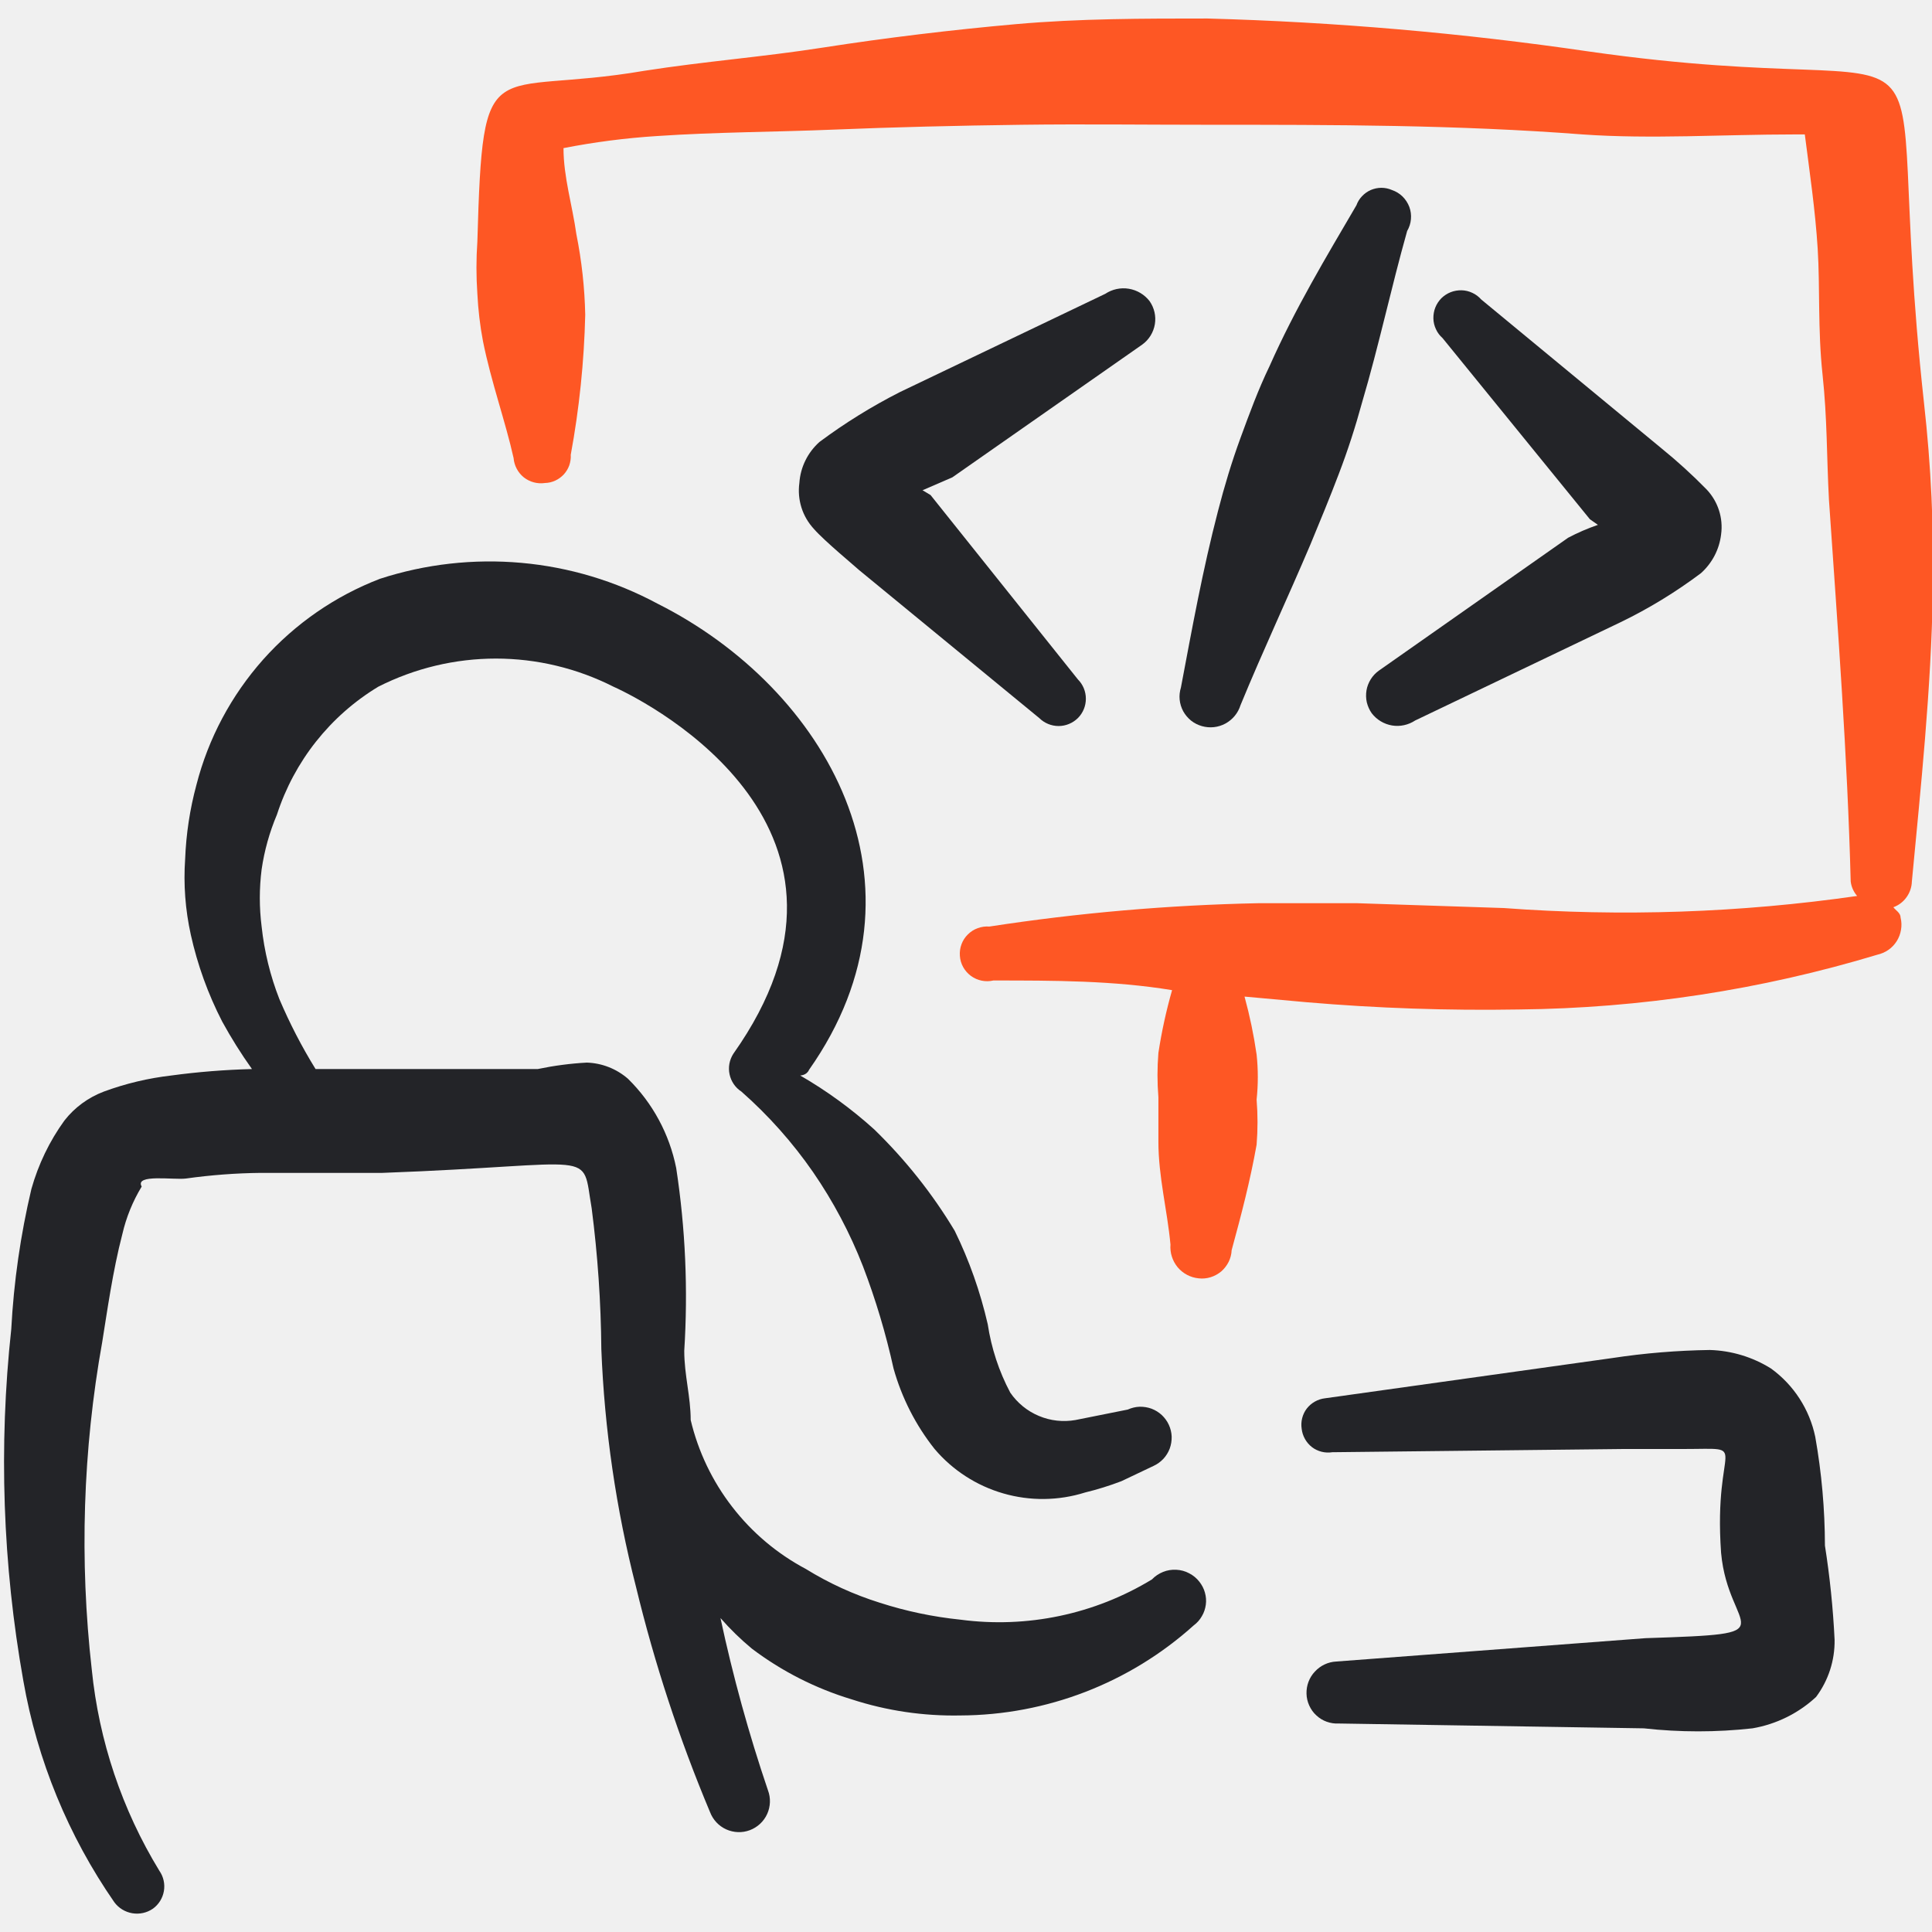
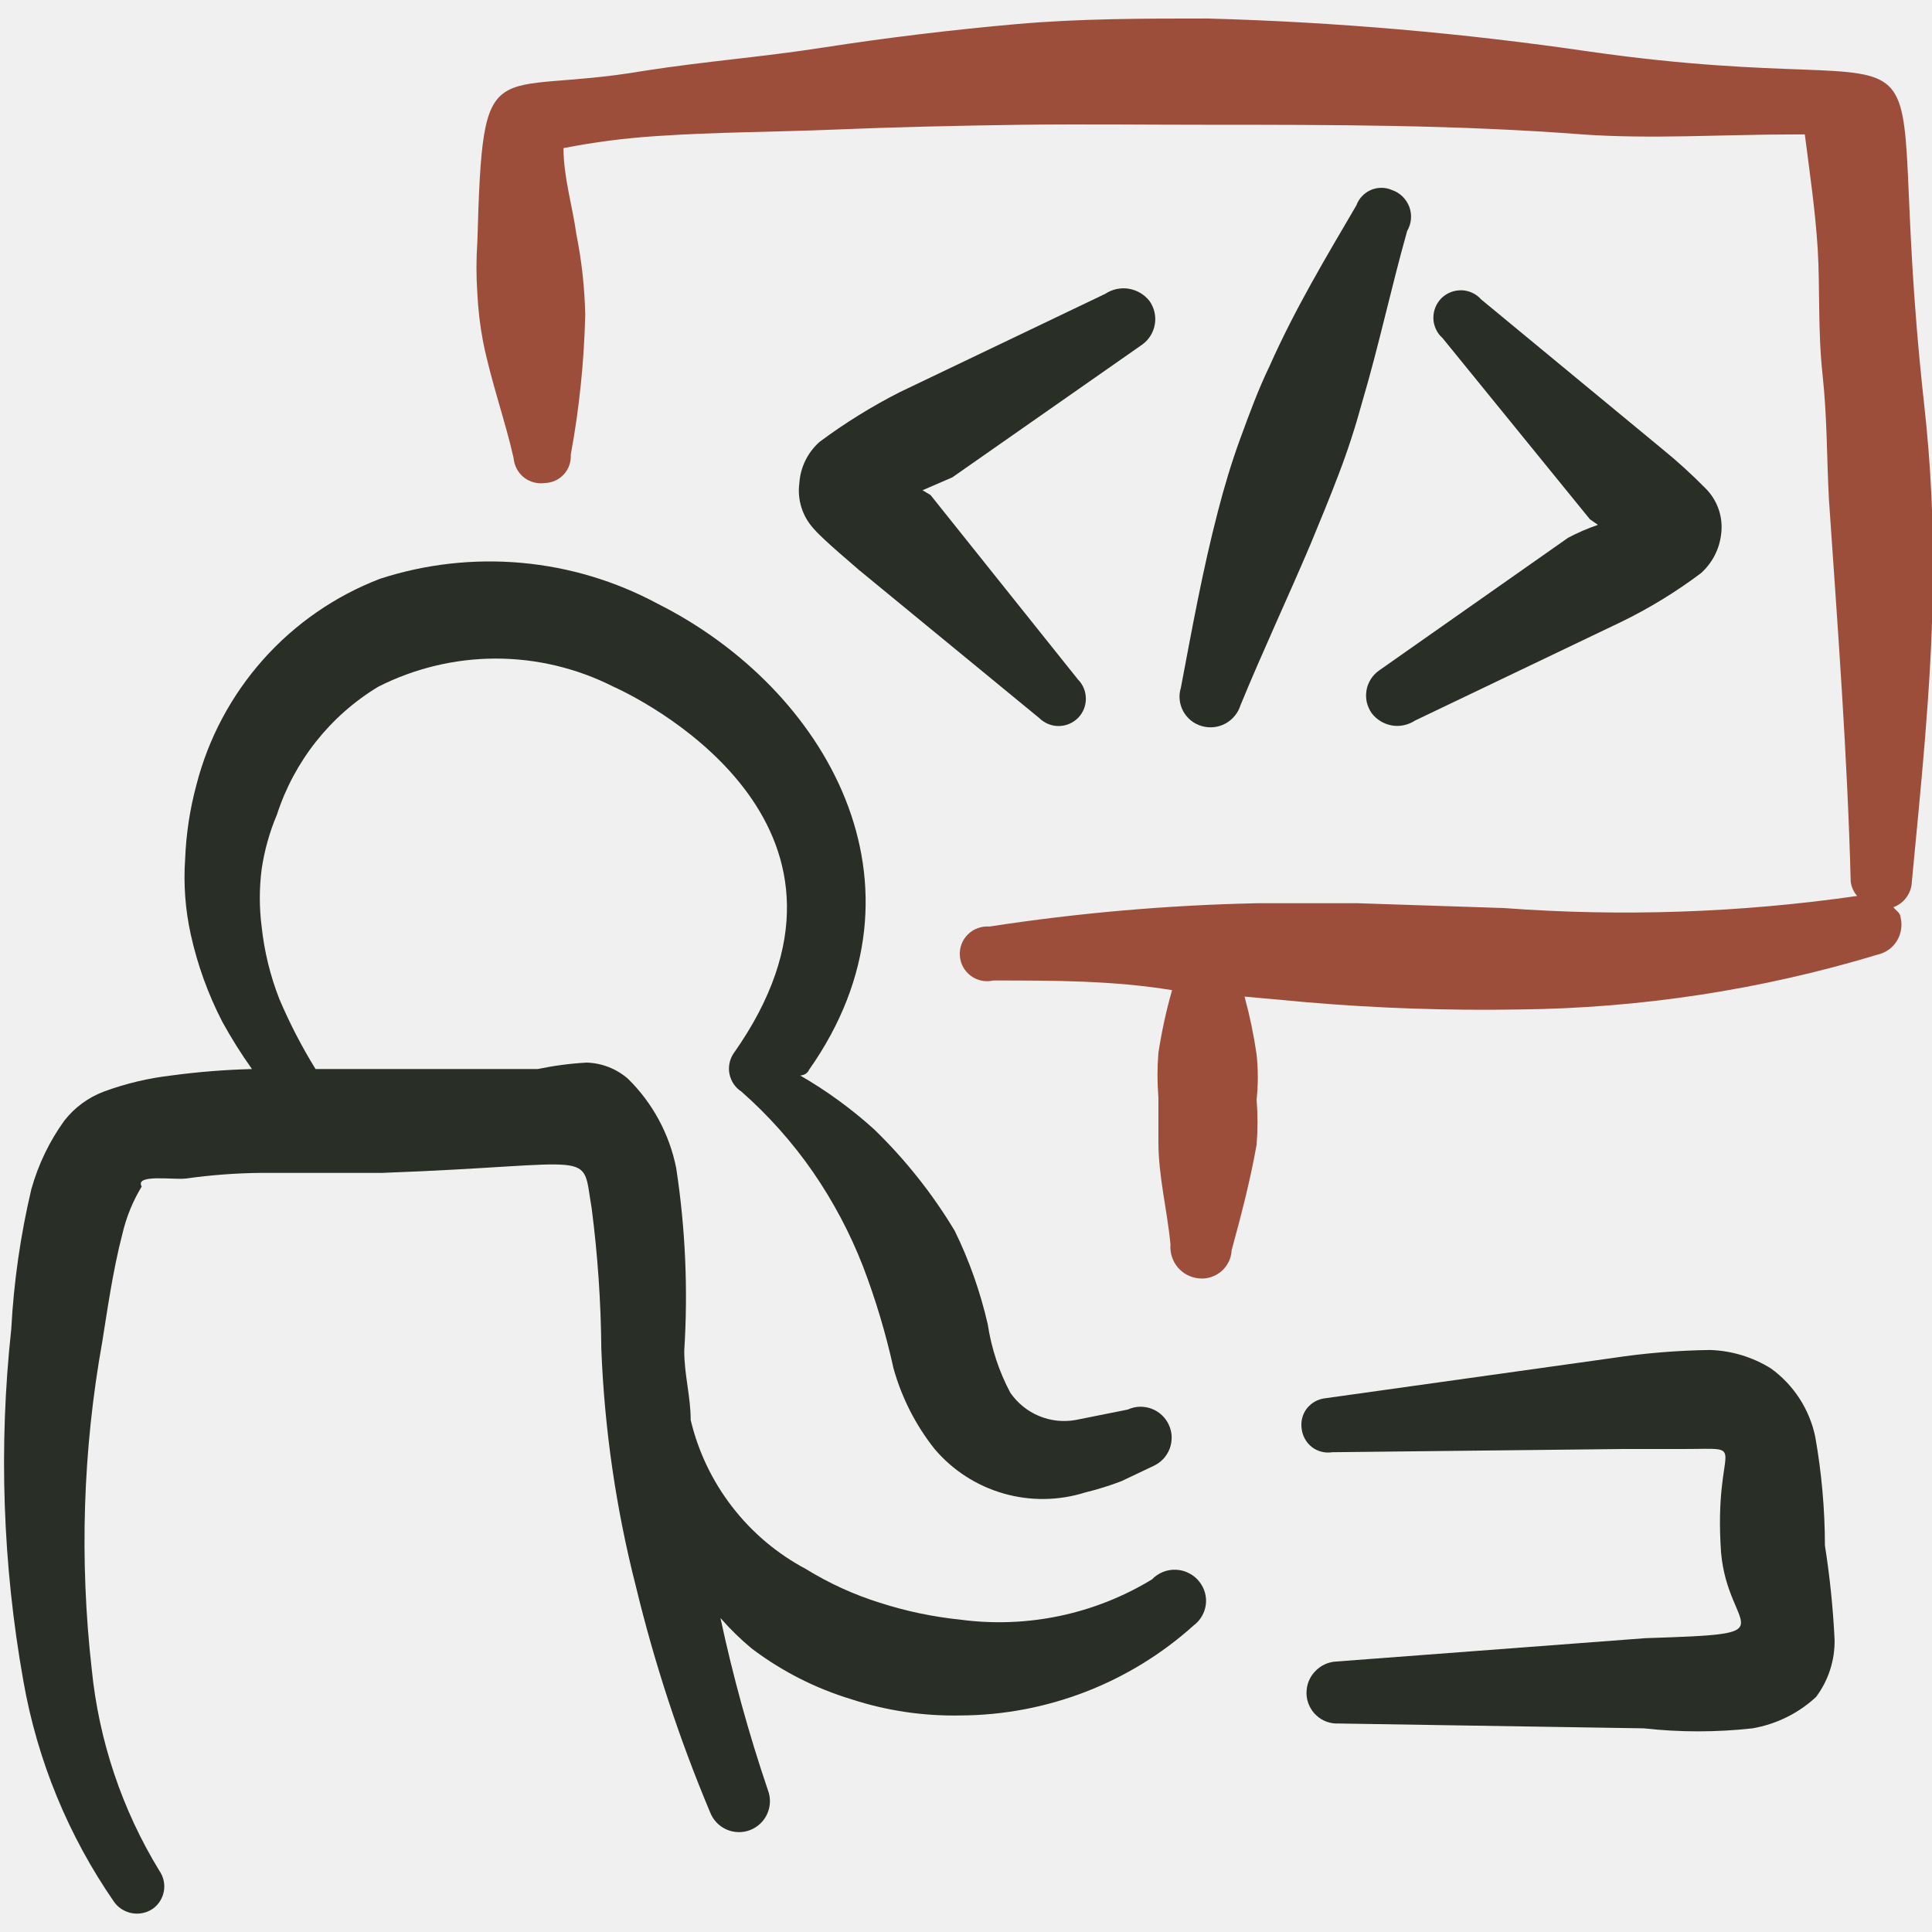
<svg xmlns="http://www.w3.org/2000/svg" width="24" height="24" viewBox="0 0 24 24" fill="none">
  <g clip-path="url(#clip0_5004_1652)">
-     <path d="M14.31 19.62C13.597 20.054 12.757 20.23 11.93 20.12C11.59 20.085 11.255 20.015 10.93 19.91C10.607 19.809 10.298 19.668 10.01 19.49C9.654 19.301 9.342 19.038 9.096 18.719C8.849 18.4 8.673 18.032 8.58 17.64C8.58 17.35 8.5 17.08 8.5 16.78C8.548 16.022 8.515 15.261 8.4 14.51C8.316 14.088 8.107 13.701 7.8 13.4C7.658 13.277 7.478 13.206 7.29 13.2C7.085 13.211 6.881 13.238 6.68 13.28H4.74H3.92C3.748 13.002 3.598 12.711 3.47 12.41C3.357 12.121 3.283 11.818 3.25 11.51C3.22 11.274 3.22 11.036 3.25 10.8C3.284 10.566 3.348 10.338 3.44 10.12C3.655 9.456 4.102 8.891 4.7 8.53C5.153 8.301 5.653 8.181 6.16 8.181C6.667 8.181 7.167 8.301 7.62 8.53C8.13 8.76 11.07 10.32 9.11 13.09C9.061 13.166 9.044 13.258 9.063 13.346C9.082 13.434 9.134 13.511 9.21 13.56C9.546 13.856 9.845 14.192 10.1 14.56C10.351 14.925 10.559 15.317 10.72 15.73C10.878 16.143 11.005 16.568 11.1 17C11.202 17.364 11.375 17.704 11.61 18C11.834 18.264 12.131 18.456 12.464 18.552C12.796 18.648 13.15 18.644 13.48 18.54C13.633 18.503 13.783 18.456 13.93 18.4L14.33 18.21C14.376 18.189 14.417 18.159 14.452 18.122C14.486 18.085 14.513 18.042 14.531 17.994C14.548 17.947 14.556 17.897 14.555 17.846C14.553 17.796 14.541 17.746 14.52 17.7C14.499 17.654 14.469 17.613 14.432 17.578C14.395 17.544 14.352 17.517 14.304 17.499C14.257 17.482 14.207 17.474 14.156 17.475C14.106 17.477 14.056 17.489 14.01 17.51L13.36 17.64C13.207 17.667 13.049 17.65 12.905 17.589C12.761 17.529 12.638 17.428 12.55 17.3C12.409 17.035 12.315 16.747 12.27 16.45C12.178 16.049 12.041 15.659 11.86 15.29C11.583 14.828 11.246 14.405 10.86 14.03C10.578 13.775 10.269 13.55 9.94 13.36C9.94 13.36 10.02 13.36 10.05 13.29C11.67 10.99 10.26 8.55 8.17 7.5C7.646 7.218 7.07 7.045 6.477 6.992C5.884 6.939 5.286 7.006 4.72 7.19C4.163 7.404 3.666 7.748 3.269 8.193C2.873 8.639 2.588 9.172 2.44 9.75C2.359 10.05 2.312 10.359 2.3 10.67C2.278 10.985 2.302 11.302 2.37 11.61C2.453 11.985 2.584 12.348 2.76 12.69C2.872 12.894 2.995 13.091 3.13 13.28C2.795 13.289 2.462 13.315 2.13 13.36C1.843 13.393 1.561 13.46 1.29 13.56C1.097 13.633 0.927 13.757 0.8 13.92C0.614 14.177 0.476 14.465 0.39 14.77C0.255 15.341 0.171 15.924 0.14 16.51C-0.018 17.966 0.033 19.438 0.29 20.88C0.463 21.868 0.849 22.806 1.42 23.63C1.474 23.703 1.554 23.752 1.644 23.767C1.733 23.782 1.825 23.762 1.9 23.71C1.972 23.658 2.021 23.579 2.036 23.491C2.051 23.403 2.031 23.313 1.98 23.24C1.516 22.48 1.229 21.626 1.14 20.74C0.986 19.384 1.029 18.013 1.27 16.67C1.33 16.3 1.4 15.79 1.52 15.33C1.568 15.122 1.649 14.923 1.76 14.74C1.67 14.58 2.16 14.66 2.31 14.64C2.618 14.597 2.929 14.573 3.24 14.57H4.75C7.47 14.47 7.22 14.26 7.35 15.01C7.425 15.59 7.465 16.175 7.47 16.76C7.509 17.756 7.653 18.744 7.9 19.71C8.131 20.666 8.439 21.603 8.82 22.51C8.856 22.605 8.928 22.683 9.021 22.725C9.114 22.767 9.22 22.771 9.315 22.735C9.41 22.699 9.488 22.627 9.53 22.534C9.572 22.441 9.576 22.335 9.54 22.24C9.302 21.539 9.105 20.824 8.95 20.1C9.07 20.237 9.2 20.364 9.34 20.48C9.713 20.762 10.133 20.975 10.58 21.11C11.016 21.252 11.472 21.319 11.93 21.31C13.001 21.306 14.034 20.907 14.83 20.19C14.871 20.16 14.905 20.121 14.93 20.077C14.956 20.034 14.972 19.985 14.979 19.935C14.986 19.884 14.982 19.833 14.968 19.784C14.955 19.735 14.931 19.69 14.9 19.65C14.866 19.606 14.822 19.569 14.772 19.544C14.723 19.517 14.668 19.503 14.612 19.5C14.556 19.497 14.5 19.506 14.448 19.527C14.396 19.548 14.349 19.579 14.31 19.62Z" fill="#232428" />
-     <path d="M14.19 4.28C14.273 4.22 14.329 4.129 14.346 4.028C14.363 3.927 14.339 3.824 14.28 3.74C14.216 3.658 14.125 3.604 14.023 3.587C13.921 3.57 13.816 3.593 13.73 3.65L11.18 4.87C10.83 5.048 10.495 5.255 10.18 5.49C10.033 5.621 9.943 5.804 9.93 6C9.916 6.102 9.925 6.207 9.956 6.305C9.987 6.404 10.04 6.494 10.11 6.57C10.24 6.72 10.64 7.05 10.67 7.08L12.91 8.92C12.974 8.983 13.06 9.019 13.15 9.019C13.24 9.019 13.326 8.983 13.39 8.92C13.454 8.856 13.489 8.77 13.489 8.68C13.489 8.59 13.454 8.504 13.39 8.44L11.56 6.15L11.46 6.09L11.83 5.93L14.19 4.28Z" fill="#232428" />
-     <path d="M17.13 8.33C17.089 8.359 17.055 8.395 17.028 8.438C17.002 8.48 16.983 8.527 16.975 8.576C16.967 8.626 16.968 8.676 16.979 8.725C16.991 8.773 17.011 8.819 17.04 8.86C17.102 8.941 17.192 8.995 17.292 9.012C17.392 9.029 17.495 9.006 17.58 8.95L20.13 7.73C20.482 7.56 20.817 7.355 21.13 7.12C21.269 6.995 21.358 6.825 21.38 6.64C21.394 6.539 21.385 6.436 21.354 6.34C21.323 6.243 21.27 6.154 21.2 6.08C21.023 5.899 20.836 5.729 20.64 5.57L18.4 3.72C18.369 3.685 18.332 3.657 18.29 3.638C18.248 3.618 18.202 3.607 18.156 3.606C18.11 3.605 18.063 3.613 18.02 3.63C17.977 3.647 17.938 3.673 17.905 3.705C17.873 3.738 17.847 3.777 17.83 3.82C17.813 3.863 17.805 3.91 17.806 3.956C17.807 4.002 17.818 4.048 17.838 4.09C17.857 4.132 17.885 4.169 17.92 4.2L19.75 6.45L19.85 6.52C19.723 6.564 19.599 6.617 19.48 6.68L17.13 8.33Z" fill="#232428" />
-     <path d="M17.29 2.36C17.249 2.342 17.204 2.333 17.16 2.333C17.115 2.333 17.07 2.343 17.029 2.36C16.988 2.378 16.951 2.404 16.92 2.437C16.889 2.469 16.865 2.508 16.85 2.55C16.47 3.2 16.09 3.83 15.77 4.55C15.63 4.84 15.52 5.14 15.41 5.44C15.3 5.74 15.21 6.04 15.13 6.35C14.94 7.08 14.81 7.8 14.67 8.54C14.655 8.589 14.649 8.64 14.654 8.69C14.659 8.741 14.674 8.79 14.698 8.835C14.723 8.88 14.756 8.919 14.795 8.951C14.835 8.983 14.881 9.006 14.93 9.02C15.028 9.048 15.133 9.037 15.223 8.988C15.313 8.939 15.38 8.857 15.41 8.76C15.69 8.08 16 7.42 16.28 6.76C16.4 6.47 16.52 6.18 16.63 5.89C16.742 5.598 16.838 5.301 16.92 5C17.13 4.29 17.28 3.58 17.48 2.87C17.506 2.825 17.523 2.775 17.527 2.723C17.532 2.671 17.525 2.619 17.507 2.57C17.488 2.521 17.46 2.477 17.422 2.44C17.385 2.404 17.34 2.377 17.29 2.36Z" fill="#232428" />
-     <path d="M23.9 5C23.31 -0.38 24.71 1.35 19.74 0.64C18.169 0.41 16.587 0.273 15 0.23C14.2 0.23 13.41 0.23 12.62 0.3C11.83 0.37 11 0.47 10.23 0.59C9.46 0.71 8.77 0.76 8 0.88C6.07 1.21 6 0.56 5.93 3C5.915 3.216 5.915 3.434 5.93 3.65C5.94 3.848 5.963 4.045 6 4.24C6.1 4.74 6.28 5.24 6.38 5.69C6.384 5.737 6.397 5.782 6.419 5.823C6.441 5.865 6.471 5.901 6.507 5.93C6.544 5.959 6.586 5.98 6.631 5.992C6.677 6.004 6.724 6.007 6.77 6C6.814 5.999 6.858 5.989 6.898 5.97C6.938 5.952 6.974 5.925 7.004 5.893C7.034 5.86 7.057 5.822 7.072 5.78C7.086 5.738 7.093 5.694 7.09 5.65C7.196 5.076 7.256 4.494 7.27 3.91C7.263 3.574 7.226 3.239 7.16 2.91C7.11 2.55 7 2.2 7 1.84C7.383 1.765 7.77 1.715 8.16 1.69C8.9 1.64 9.64 1.64 10.36 1.61C11.08 1.58 11.91 1.56 12.69 1.55C13.47 1.54 14.24 1.55 15.01 1.55C16.56 1.55 18.1 1.55 19.66 1.67C20.51 1.73 21.41 1.67 22.28 1.67H22.42C22.48 2.14 22.55 2.61 22.58 3.09C22.61 3.57 22.58 4.09 22.64 4.65C22.7 5.21 22.69 5.65 22.72 6.21C22.83 7.81 22.95 9.4 22.99 10.95C22.998 11.017 23.026 11.079 23.07 11.13C21.616 11.339 20.144 11.389 18.68 11.28L16.86 11.22H15.63C14.511 11.243 13.396 11.34 12.29 11.51C12.241 11.506 12.192 11.513 12.146 11.53C12.1 11.546 12.058 11.573 12.023 11.608C11.988 11.642 11.961 11.684 11.944 11.73C11.927 11.776 11.92 11.825 11.924 11.874C11.927 11.923 11.941 11.971 11.965 12.014C11.989 12.057 12.022 12.094 12.061 12.123C12.101 12.152 12.146 12.172 12.194 12.182C12.243 12.192 12.292 12.191 12.34 12.18C13.09 12.18 13.83 12.18 14.56 12.3C14.487 12.556 14.43 12.817 14.39 13.08C14.375 13.263 14.375 13.447 14.39 13.63V14.18C14.39 14.62 14.5 15.03 14.54 15.46C14.532 15.562 14.564 15.663 14.629 15.742C14.694 15.82 14.788 15.87 14.89 15.88C14.94 15.886 14.991 15.881 15.039 15.866C15.088 15.851 15.132 15.826 15.171 15.794C15.209 15.761 15.24 15.72 15.263 15.675C15.285 15.63 15.298 15.58 15.3 15.53C15.42 15.09 15.53 14.67 15.61 14.22C15.625 14.034 15.625 13.846 15.61 13.66C15.63 13.474 15.63 13.286 15.61 13.1C15.575 12.857 15.525 12.617 15.46 12.38L16.23 12.45C17.108 12.525 17.989 12.555 18.87 12.54C20.378 12.525 21.876 12.296 23.32 11.86C23.369 11.849 23.416 11.829 23.458 11.8C23.5 11.771 23.535 11.734 23.562 11.691C23.589 11.648 23.607 11.6 23.615 11.55C23.624 11.5 23.622 11.449 23.61 11.4C23.61 11.34 23.55 11.31 23.52 11.27C23.586 11.246 23.643 11.203 23.684 11.145C23.725 11.088 23.748 11.02 23.75 10.95C23.86 9.78 23.99 8.57 24.01 7.35C24.025 6.565 23.988 5.78 23.9 5Z" fill="#FE5724" />
-     <path d="M22.55 17.85C22.479 17.508 22.283 17.205 22 17C21.771 16.857 21.509 16.778 21.24 16.77C20.835 16.776 20.431 16.809 20.03 16.87L16.46 17.37C16.416 17.375 16.373 17.389 16.334 17.411C16.295 17.433 16.261 17.462 16.233 17.498C16.206 17.533 16.187 17.574 16.176 17.617C16.165 17.661 16.163 17.706 16.17 17.75C16.175 17.794 16.189 17.837 16.211 17.876C16.233 17.915 16.262 17.949 16.298 17.977C16.333 18.004 16.374 18.023 16.417 18.034C16.461 18.045 16.506 18.047 16.55 18.04L20.17 18H20.91C21.78 18 21.28 17.88 21.38 19.29C21.47 20.29 22.26 20.29 20.44 20.35L16.6 20.64C16.498 20.645 16.403 20.69 16.334 20.765C16.264 20.839 16.227 20.938 16.23 21.04C16.231 21.091 16.243 21.141 16.264 21.187C16.285 21.233 16.314 21.275 16.352 21.309C16.389 21.344 16.433 21.371 16.481 21.388C16.529 21.405 16.579 21.413 16.63 21.41L20.42 21.47C20.869 21.52 21.321 21.52 21.77 21.47C22.066 21.419 22.34 21.284 22.56 21.08C22.713 20.875 22.794 20.626 22.79 20.37C22.771 19.978 22.731 19.587 22.67 19.2C22.669 18.747 22.629 18.296 22.55 17.85Z" fill="#232428" />
+     <path d="M14.31 19.62C13.597 20.054 12.757 20.23 11.93 20.12C11.59 20.085 11.255 20.015 10.93 19.91C10.607 19.809 10.298 19.668 10.01 19.49C9.654 19.301 9.342 19.038 9.096 18.719C8.849 18.4 8.673 18.032 8.58 17.64C8.58 17.35 8.5 17.08 8.5 16.78C8.548 16.022 8.515 15.261 8.4 14.51C8.316 14.088 8.107 13.701 7.8 13.4C7.658 13.277 7.478 13.206 7.29 13.2C7.085 13.211 6.881 13.238 6.68 13.28H4.74H3.92C3.748 13.002 3.598 12.711 3.47 12.41C3.357 12.121 3.283 11.818 3.25 11.51C3.22 11.274 3.22 11.036 3.25 10.8C3.284 10.566 3.348 10.338 3.44 10.12C3.655 9.456 4.102 8.891 4.7 8.53C5.153 8.301 5.653 8.181 6.16 8.181C6.667 8.181 7.167 8.301 7.62 8.53C8.13 8.76 11.07 10.32 9.11 13.09C9.061 13.166 9.044 13.258 9.063 13.346C9.082 13.434 9.134 13.511 9.21 13.56C9.546 13.856 9.845 14.192 10.1 14.56C10.351 14.925 10.559 15.317 10.72 15.73C10.878 16.143 11.005 16.568 11.1 17C11.202 17.364 11.375 17.704 11.61 18C11.834 18.264 12.131 18.456 12.464 18.552C12.796 18.648 13.15 18.644 13.48 18.54C13.633 18.503 13.783 18.456 13.93 18.4L14.33 18.21C14.376 18.189 14.417 18.159 14.452 18.122C14.486 18.085 14.513 18.042 14.531 17.994C14.548 17.947 14.556 17.897 14.555 17.846C14.553 17.796 14.541 17.746 14.52 17.7C14.499 17.654 14.469 17.613 14.432 17.578C14.395 17.544 14.352 17.517 14.304 17.499C14.257 17.482 14.207 17.474 14.156 17.475C14.106 17.477 14.056 17.489 14.01 17.51L13.36 17.64C13.207 17.667 13.049 17.65 12.905 17.589C12.761 17.529 12.638 17.428 12.55 17.3C12.409 17.035 12.315 16.747 12.27 16.45C12.178 16.049 12.041 15.659 11.86 15.29C11.583 14.828 11.246 14.405 10.86 14.03C10.578 13.775 10.269 13.55 9.94 13.36C9.94 13.36 10.02 13.36 10.05 13.29C11.67 10.99 10.26 8.55 8.17 7.5C7.646 7.218 7.07 7.045 6.477 6.992C5.884 6.939 5.286 7.006 4.72 7.19C4.163 7.404 3.666 7.748 3.269 8.193C2.873 8.639 2.588 9.172 2.44 9.75C2.359 10.05 2.312 10.359 2.3 10.67C2.278 10.985 2.302 11.302 2.37 11.61C2.453 11.985 2.584 12.348 2.76 12.69C2.872 12.894 2.995 13.091 3.13 13.28C2.795 13.289 2.462 13.315 2.13 13.36C1.843 13.393 1.561 13.46 1.29 13.56C1.097 13.633 0.927 13.757 0.8 13.92C0.614 14.177 0.476 14.465 0.39 14.77C0.255 15.341 0.171 15.924 0.14 16.51C-0.018 17.966 0.033 19.438 0.29 20.88C0.463 21.868 0.849 22.806 1.42 23.63C1.474 23.703 1.554 23.752 1.644 23.767C1.733 23.782 1.825 23.762 1.9 23.71C1.972 23.658 2.021 23.579 2.036 23.491C2.051 23.403 2.031 23.313 1.98 23.24C1.516 22.48 1.229 21.626 1.14 20.74C0.986 19.384 1.029 18.013 1.27 16.67C1.33 16.3 1.4 15.79 1.52 15.33C1.568 15.122 1.649 14.923 1.76 14.74C1.67 14.58 2.16 14.66 2.31 14.64C2.618 14.597 2.929 14.573 3.24 14.57H4.75C7.47 14.47 7.22 14.26 7.35 15.01C7.425 15.59 7.465 16.175 7.47 16.76C7.509 17.756 7.653 18.744 7.9 19.71C8.131 20.666 8.439 21.603 8.82 22.51C8.856 22.605 8.928 22.683 9.021 22.725C9.114 22.767 9.22 22.771 9.315 22.735C9.41 22.699 9.488 22.627 9.53 22.534C9.572 22.441 9.576 22.335 9.54 22.24C9.302 21.539 9.105 20.824 8.95 20.1C9.07 20.237 9.2 20.364 9.34 20.48C9.713 20.762 10.133 20.975 10.58 21.11C11.016 21.252 11.472 21.319 11.93 21.31C13.001 21.306 14.034 20.907 14.83 20.19C14.871 20.16 14.905 20.121 14.93 20.077C14.956 20.034 14.972 19.985 14.979 19.935C14.986 19.884 14.982 19.833 14.968 19.784C14.955 19.735 14.931 19.69 14.9 19.65C14.866 19.606 14.822 19.569 14.772 19.544C14.723 19.517 14.668 19.503 14.612 19.5C14.556 19.497 14.5 19.506 14.448 19.527C14.396 19.548 14.349 19.579 14.31 19.62Z" fill="#292e26" />
+     <path d="M14.19 4.28C14.273 4.22 14.329 4.129 14.346 4.028C14.363 3.927 14.339 3.824 14.28 3.74C14.216 3.658 14.125 3.604 14.023 3.587C13.921 3.57 13.816 3.593 13.73 3.65L11.18 4.87C10.83 5.048 10.495 5.255 10.18 5.49C10.033 5.621 9.943 5.804 9.93 6C9.916 6.102 9.925 6.207 9.956 6.305C9.987 6.404 10.04 6.494 10.11 6.57C10.24 6.72 10.64 7.05 10.67 7.08L12.91 8.92C12.974 8.983 13.06 9.019 13.15 9.019C13.24 9.019 13.326 8.983 13.39 8.92C13.454 8.856 13.489 8.77 13.489 8.68C13.489 8.59 13.454 8.504 13.39 8.44L11.56 6.15L11.46 6.09L11.83 5.93L14.19 4.28Z" fill="#292e26" />
+     <path d="M17.13 8.33C17.089 8.359 17.055 8.395 17.028 8.438C17.002 8.48 16.983 8.527 16.975 8.576C16.967 8.626 16.968 8.676 16.979 8.725C16.991 8.773 17.011 8.819 17.04 8.86C17.102 8.941 17.192 8.995 17.292 9.012C17.392 9.029 17.495 9.006 17.58 8.95L20.13 7.73C20.482 7.56 20.817 7.355 21.13 7.12C21.269 6.995 21.358 6.825 21.38 6.64C21.394 6.539 21.385 6.436 21.354 6.34C21.323 6.243 21.27 6.154 21.2 6.08C21.023 5.899 20.836 5.729 20.64 5.57L18.4 3.72C18.369 3.685 18.332 3.657 18.29 3.638C18.248 3.618 18.202 3.607 18.156 3.606C18.11 3.605 18.063 3.613 18.02 3.63C17.977 3.647 17.938 3.673 17.905 3.705C17.873 3.738 17.847 3.777 17.83 3.82C17.813 3.863 17.805 3.91 17.806 3.956C17.807 4.002 17.818 4.048 17.838 4.09C17.857 4.132 17.885 4.169 17.92 4.2L19.75 6.45L19.85 6.52C19.723 6.564 19.599 6.617 19.48 6.68L17.13 8.33Z" fill="#292e26" />
+     <path d="M17.29 2.36C17.249 2.342 17.204 2.333 17.16 2.333C17.115 2.333 17.07 2.343 17.029 2.36C16.988 2.378 16.951 2.404 16.92 2.437C16.889 2.469 16.865 2.508 16.85 2.55C16.47 3.2 16.09 3.83 15.77 4.55C15.63 4.84 15.52 5.14 15.41 5.44C15.3 5.74 15.21 6.04 15.13 6.35C14.94 7.08 14.81 7.8 14.67 8.54C14.655 8.589 14.649 8.64 14.654 8.69C14.659 8.741 14.674 8.79 14.698 8.835C14.723 8.88 14.756 8.919 14.795 8.951C14.835 8.983 14.881 9.006 14.93 9.02C15.028 9.048 15.133 9.037 15.223 8.988C15.313 8.939 15.38 8.857 15.41 8.76C15.69 8.08 16 7.42 16.28 6.76C16.4 6.47 16.52 6.18 16.63 5.89C16.742 5.598 16.838 5.301 16.92 5C17.13 4.29 17.28 3.58 17.48 2.87C17.506 2.825 17.523 2.775 17.527 2.723C17.532 2.671 17.525 2.619 17.507 2.57C17.488 2.521 17.46 2.477 17.422 2.44C17.385 2.404 17.34 2.377 17.29 2.36Z" fill="#292e26" />
+     <path d="M23.9 5C23.31 -0.38 24.71 1.35 19.74 0.64C18.169 0.41 16.587 0.273 15 0.23C14.2 0.23 13.41 0.23 12.62 0.3C11.83 0.37 11 0.47 10.23 0.59C9.46 0.71 8.77 0.76 8 0.88C6.07 1.21 6 0.56 5.93 3C5.915 3.216 5.915 3.434 5.93 3.65C5.94 3.848 5.963 4.045 6 4.24C6.1 4.74 6.28 5.24 6.38 5.69C6.384 5.737 6.397 5.782 6.419 5.823C6.441 5.865 6.471 5.901 6.507 5.93C6.544 5.959 6.586 5.98 6.631 5.992C6.677 6.004 6.724 6.007 6.77 6C6.814 5.999 6.858 5.989 6.898 5.97C6.938 5.952 6.974 5.925 7.004 5.893C7.034 5.86 7.057 5.822 7.072 5.78C7.086 5.738 7.093 5.694 7.09 5.65C7.196 5.076 7.256 4.494 7.27 3.91C7.263 3.574 7.226 3.239 7.16 2.91C7.11 2.55 7 2.2 7 1.84C7.383 1.765 7.77 1.715 8.16 1.69C8.9 1.64 9.64 1.64 10.36 1.61C11.08 1.58 11.91 1.56 12.69 1.55C13.47 1.54 14.24 1.55 15.01 1.55C16.56 1.55 18.1 1.55 19.66 1.67C20.51 1.73 21.41 1.67 22.28 1.67H22.42C22.48 2.14 22.55 2.61 22.58 3.09C22.61 3.57 22.58 4.09 22.64 4.65C22.7 5.21 22.69 5.65 22.72 6.21C22.83 7.81 22.95 9.4 22.99 10.95C22.998 11.017 23.026 11.079 23.07 11.13C21.616 11.339 20.144 11.389 18.68 11.28L16.86 11.22H15.63C14.511 11.243 13.396 11.34 12.29 11.51C12.241 11.506 12.192 11.513 12.146 11.53C12.1 11.546 12.058 11.573 12.023 11.608C11.988 11.642 11.961 11.684 11.944 11.73C11.927 11.776 11.92 11.825 11.924 11.874C11.927 11.923 11.941 11.971 11.965 12.014C11.989 12.057 12.022 12.094 12.061 12.123C12.101 12.152 12.146 12.172 12.194 12.182C12.243 12.192 12.292 12.191 12.34 12.18C13.09 12.18 13.83 12.18 14.56 12.3C14.487 12.556 14.43 12.817 14.39 13.08C14.375 13.263 14.375 13.447 14.39 13.63V14.18C14.39 14.62 14.5 15.03 14.54 15.46C14.532 15.562 14.564 15.663 14.629 15.742C14.694 15.82 14.788 15.87 14.89 15.88C14.94 15.886 14.991 15.881 15.039 15.866C15.088 15.851 15.132 15.826 15.171 15.794C15.209 15.761 15.24 15.72 15.263 15.675C15.285 15.63 15.298 15.58 15.3 15.53C15.42 15.09 15.53 14.67 15.61 14.22C15.625 14.034 15.625 13.846 15.61 13.66C15.63 13.474 15.63 13.286 15.61 13.1C15.575 12.857 15.525 12.617 15.46 12.38L16.23 12.45C17.108 12.525 17.989 12.555 18.87 12.54C20.378 12.525 21.876 12.296 23.32 11.86C23.369 11.849 23.416 11.829 23.458 11.8C23.5 11.771 23.535 11.734 23.562 11.691C23.589 11.648 23.607 11.6 23.615 11.55C23.624 11.5 23.622 11.449 23.61 11.4C23.61 11.34 23.55 11.31 23.52 11.27C23.586 11.246 23.643 11.203 23.684 11.145C23.725 11.088 23.748 11.02 23.75 10.95C23.86 9.78 23.99 8.57 24.01 7.35C24.025 6.565 23.988 5.78 23.9 5Z" fill="#9c4e3b" />
+     <path d="M22.55 17.85C22.479 17.508 22.283 17.205 22 17C21.771 16.857 21.509 16.778 21.24 16.77C20.835 16.776 20.431 16.809 20.03 16.87L16.46 17.37C16.416 17.375 16.373 17.389 16.334 17.411C16.295 17.433 16.261 17.462 16.233 17.498C16.206 17.533 16.187 17.574 16.176 17.617C16.165 17.661 16.163 17.706 16.17 17.75C16.175 17.794 16.189 17.837 16.211 17.876C16.233 17.915 16.262 17.949 16.298 17.977C16.333 18.004 16.374 18.023 16.417 18.034C16.461 18.045 16.506 18.047 16.55 18.04L20.17 18H20.91C21.78 18 21.28 17.88 21.38 19.29C21.47 20.29 22.26 20.29 20.44 20.35L16.6 20.64C16.498 20.645 16.403 20.69 16.334 20.765C16.264 20.839 16.227 20.938 16.23 21.04C16.231 21.091 16.243 21.141 16.264 21.187C16.285 21.233 16.314 21.275 16.352 21.309C16.389 21.344 16.433 21.371 16.481 21.388C16.529 21.405 16.579 21.413 16.63 21.41L20.42 21.47C20.869 21.52 21.321 21.52 21.77 21.47C22.066 21.419 22.34 21.284 22.56 21.08C22.713 20.875 22.794 20.626 22.79 20.37C22.771 19.978 22.731 19.587 22.67 19.2C22.669 18.747 22.629 18.296 22.55 17.85Z" fill="#292e26" />
  </g>
  <defs>
    <clipPath id="clip0_5004_1652">
      <rect width="24" height="24" fill="white" />
    </clipPath>
  </defs>
</svg>
